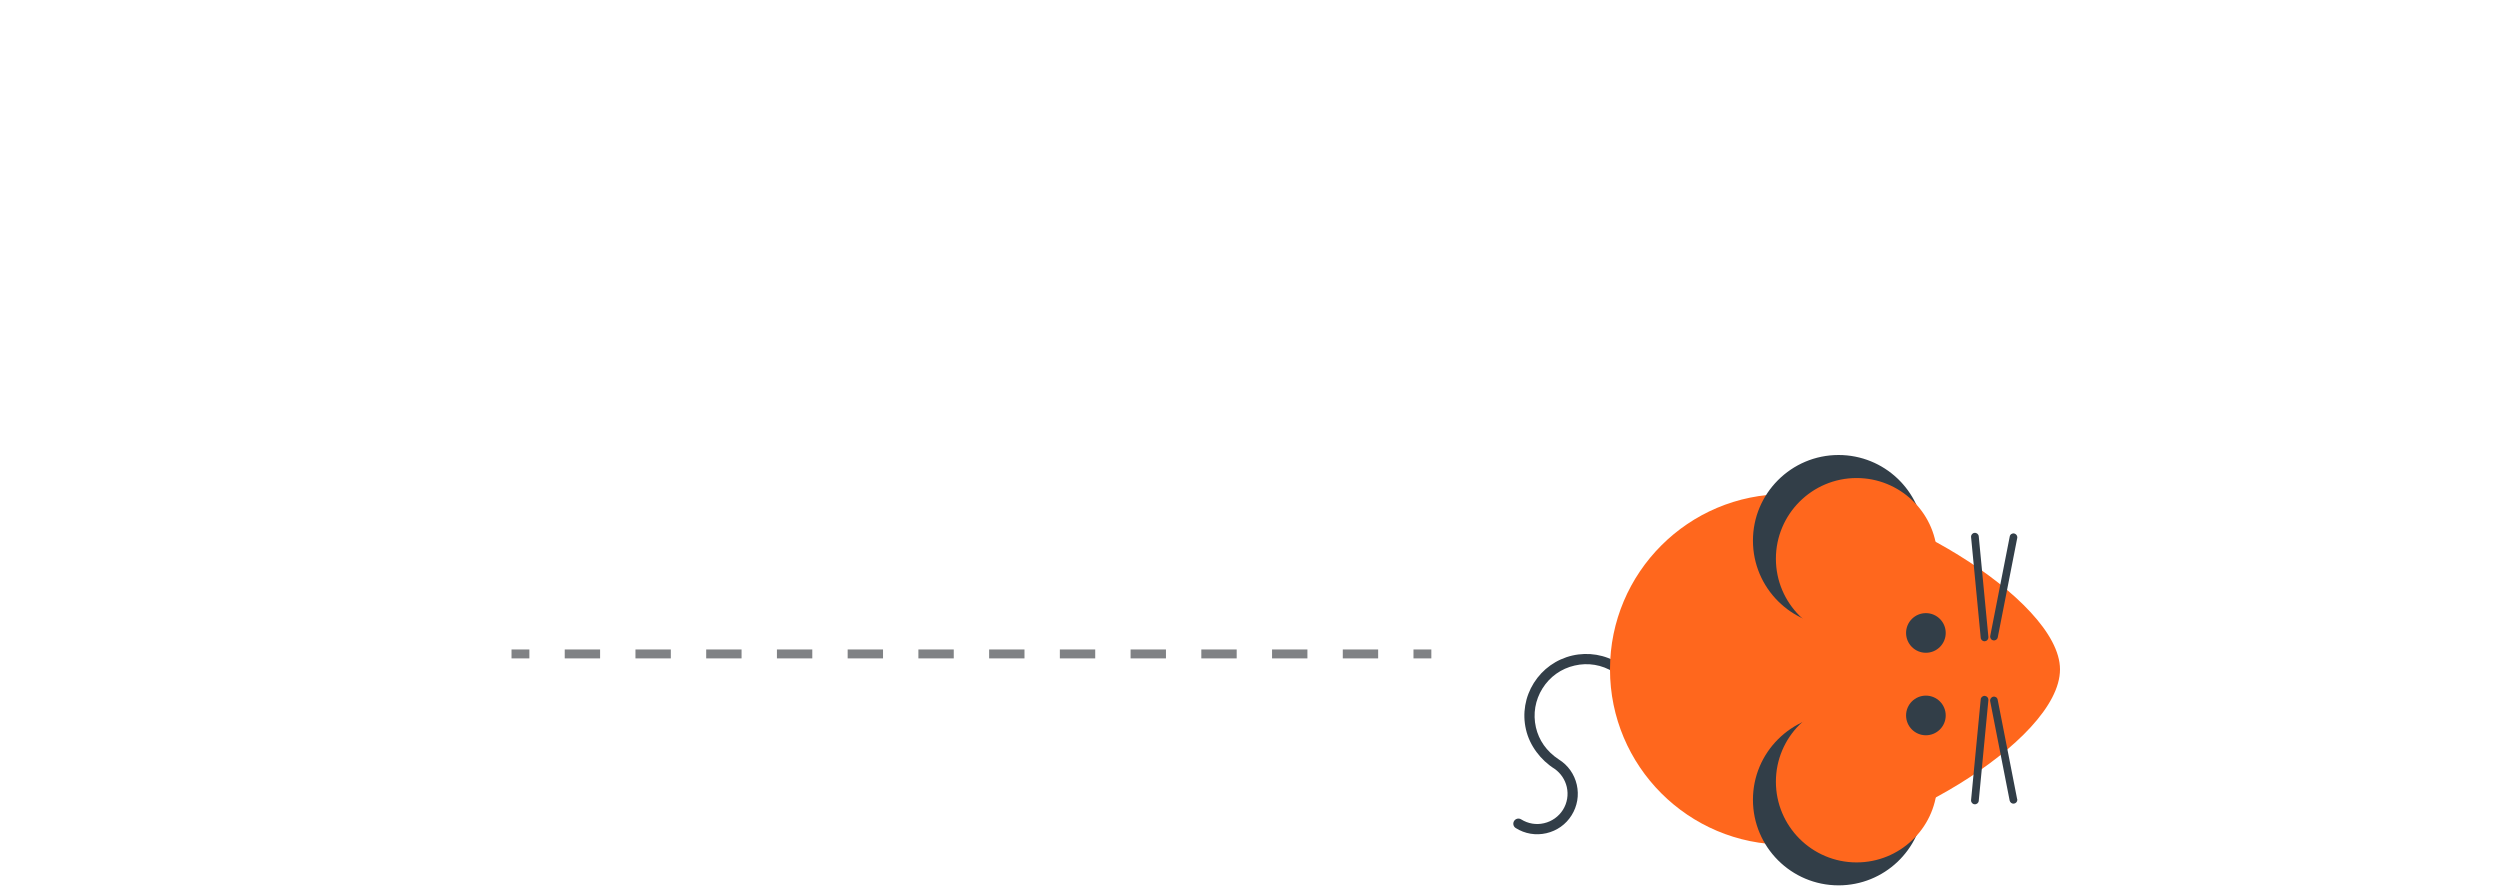
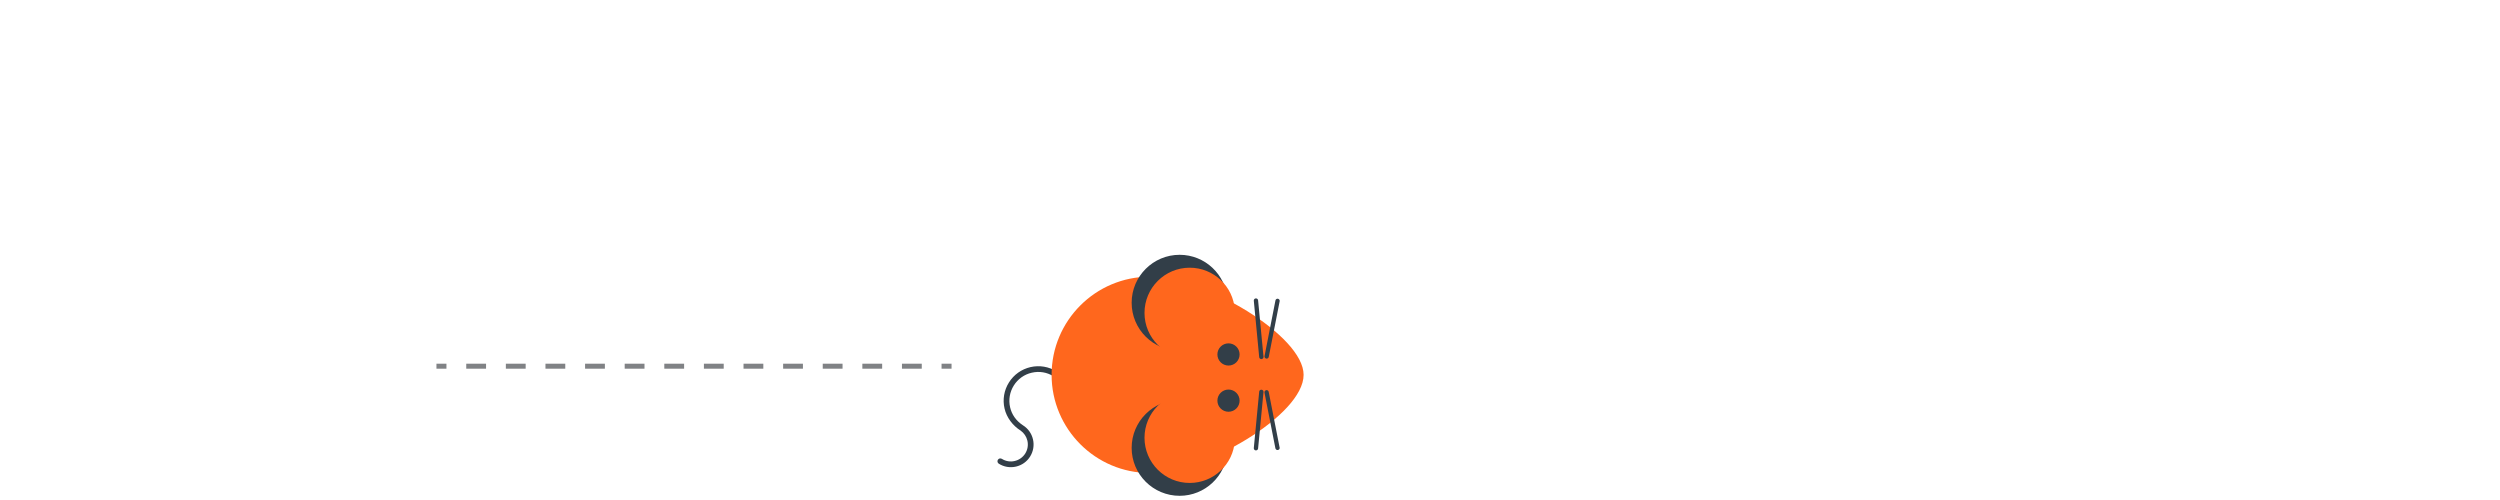
- <svg xmlns="http://www.w3.org/2000/svg" version="1.1" id="Layer_1" x="0px" y="0px" viewBox="-30 26 280 100" xml:space="preserve" height="180px">
+ <svg xmlns="http://www.w3.org/2000/svg" version="1.1" id="Layer_1" x="0px" y="0px" viewBox="50 26 280 100" xml:space="preserve" height="100px" width="500px">
  <style type="text/css">
	.st0{fill:#323E48;}
	.st1{fill:#FF671D;}
	.st2{fill:none;}
	.st3{fill:none;stroke:#808285;stroke-miterlimit:10;}
	.st4{fill:none;stroke:#808285;stroke-miterlimit:10;stroke-dasharray:3.961,3.961;}
</style>
  <g>
    <g>
      <path class="st0" d="M151.6,100.79c0,0.1-0.03,0.21-0.09,0.3c-0.17,0.27-0.52,0.35-0.79,0.18c-1.31-0.82-2.86-1.08-4.36-0.73    c-1.5,0.34-2.78,1.25-3.6,2.56c-0.82,1.31-1.08,2.85-0.74,4.36c0.33,1.43,1.17,2.68,2.57,3.6l0,0c1.03,0.64,1.74,1.65,2.01,2.83    c0.27,1.18,0.06,2.4-0.58,3.42c-0.64,1.03-1.65,1.74-2.83,2.01c-1.18,0.27-2.4,0.07-3.43-0.58c-0.27-0.17-0.35-0.52-0.18-0.79    c0.17-0.27,0.52-0.35,0.79-0.18c0.77,0.48,1.68,0.64,2.56,0.43c0.88-0.2,1.64-0.74,2.12-1.5c0.48-0.77,0.63-1.68,0.43-2.56    c-0.19-0.82-0.67-1.53-1.35-2.02l0,0c-1.57-0.98-2.81-2.61-3.22-4.41c-0.42-1.8-0.1-3.66,0.88-5.22c0.98-1.56,2.51-2.65,4.31-3.07    c1.8-0.41,3.66-0.1,5.22,0.88C151.51,100.41,151.6,100.59,151.6,100.79L151.6,100.79z" />
      <path class="st1" d="M150.32,100.97c0,10.84,8.79,19.63,19.63,19.63c10.84,0,30.77-11.54,30.77-19.63    c0-7.88-19.93-19.63-30.77-19.63C159.11,81.34,150.32,90.13,150.32,100.97z" />
      <path class="st0" d="M177.13,106.07c-0.4-0.05-0.8-0.08-1.21-0.08c-5.29,0-9.59,4.29-9.59,9.58c0,5.3,4.3,9.59,9.59,9.59    c5.1,0,9.27-3.98,9.57-9" />
      <path class="st1" d="M179.08,104.59c-0.37-0.05-0.76-0.07-1.14-0.07c-4.99,0-9.04,4.04-9.04,9.03c0,4.99,4.05,9.04,9.04,9.04    c4.8,0,8.74-3.75,9.02-8.48" />
      <path class="st0" d="M177.13,96.06c-0.4,0.05-0.8,0.08-1.21,0.08c-5.29,0-9.59-4.29-9.59-9.59c0-5.29,4.3-9.59,9.59-9.59    c5.1,0,9.27,3.98,9.57,9" />
      <path class="st1" d="M179.08,97.54c-0.37,0.05-0.76,0.07-1.14,0.07c-4.99,0-9.04-4.04-9.04-9.03c0-4.99,4.05-9.04,9.04-9.04    c4.8,0,8.74,3.75,9.02,8.48" />
      <g>
        <path class="st0" d="M192.7,104.37c0,0.01,0,0.03,0,0.04l-1.08,11.28c-0.02,0.24-0.23,0.41-0.47,0.39     c-0.24-0.02-0.41-0.23-0.39-0.47l1.08-11.28c0.02-0.24,0.23-0.41,0.47-0.39C192.53,103.96,192.7,104.15,192.7,104.37     L192.7,104.37z" />
        <path class="st0" d="M195.94,115.58c0,0.2-0.14,0.38-0.35,0.42c-0.24,0.05-0.46-0.11-0.51-0.34l-2.18-11.12     c-0.05-0.23,0.11-0.46,0.34-0.51c0.23-0.05,0.46,0.1,0.5,0.34l2.18,11.13C195.94,115.52,195.94,115.55,195.94,115.58     L195.94,115.58z" />
        <g>
          <path class="st0" d="M192.7,97.39c0,0.22-0.17,0.41-0.39,0.43c-0.24,0.02-0.45-0.15-0.47-0.39l-1.08-11.28      c-0.02-0.24,0.15-0.45,0.39-0.47c0.24-0.02,0.45,0.15,0.47,0.39l1.08,11.28C192.7,97.36,192.7,97.37,192.7,97.39L192.7,97.39z" />
          <path class="st0" d="M195.94,86.18c0,0.03,0,0.05-0.01,0.08l-2.18,11.12c-0.04,0.23-0.27,0.39-0.5,0.34      c-0.24-0.04-0.39-0.28-0.34-0.51l2.18-11.12c0.04-0.24,0.27-0.39,0.51-0.34C195.8,85.8,195.94,85.98,195.94,86.18L195.94,86.18z      " />
        </g>
      </g>
    </g>
    <g>
      <circle class="st2" cx="183.67" cy="106.67" r="4.26" />
      <circle class="st0" cx="185.7" cy="106.13" r="2.22" />
    </g>
    <g>
      <circle class="st2" cx="183.67" cy="97.44" r="4.26" />
      <circle class="st0" cx="185.7" cy="96.89" r="2.22" />
    </g>
  </g>
  <g>
    <g>
      <line class="st3" x1="27.29" y1="99.24" x2="29.29" y2="99.24" />
      <line class="st4" x1="33.25" y1="99.24" x2="126.33" y2="99.24" />
      <line class="st3" x1="128.31" y1="99.24" x2="130.31" y2="99.24" />
    </g>
  </g>
</svg>
